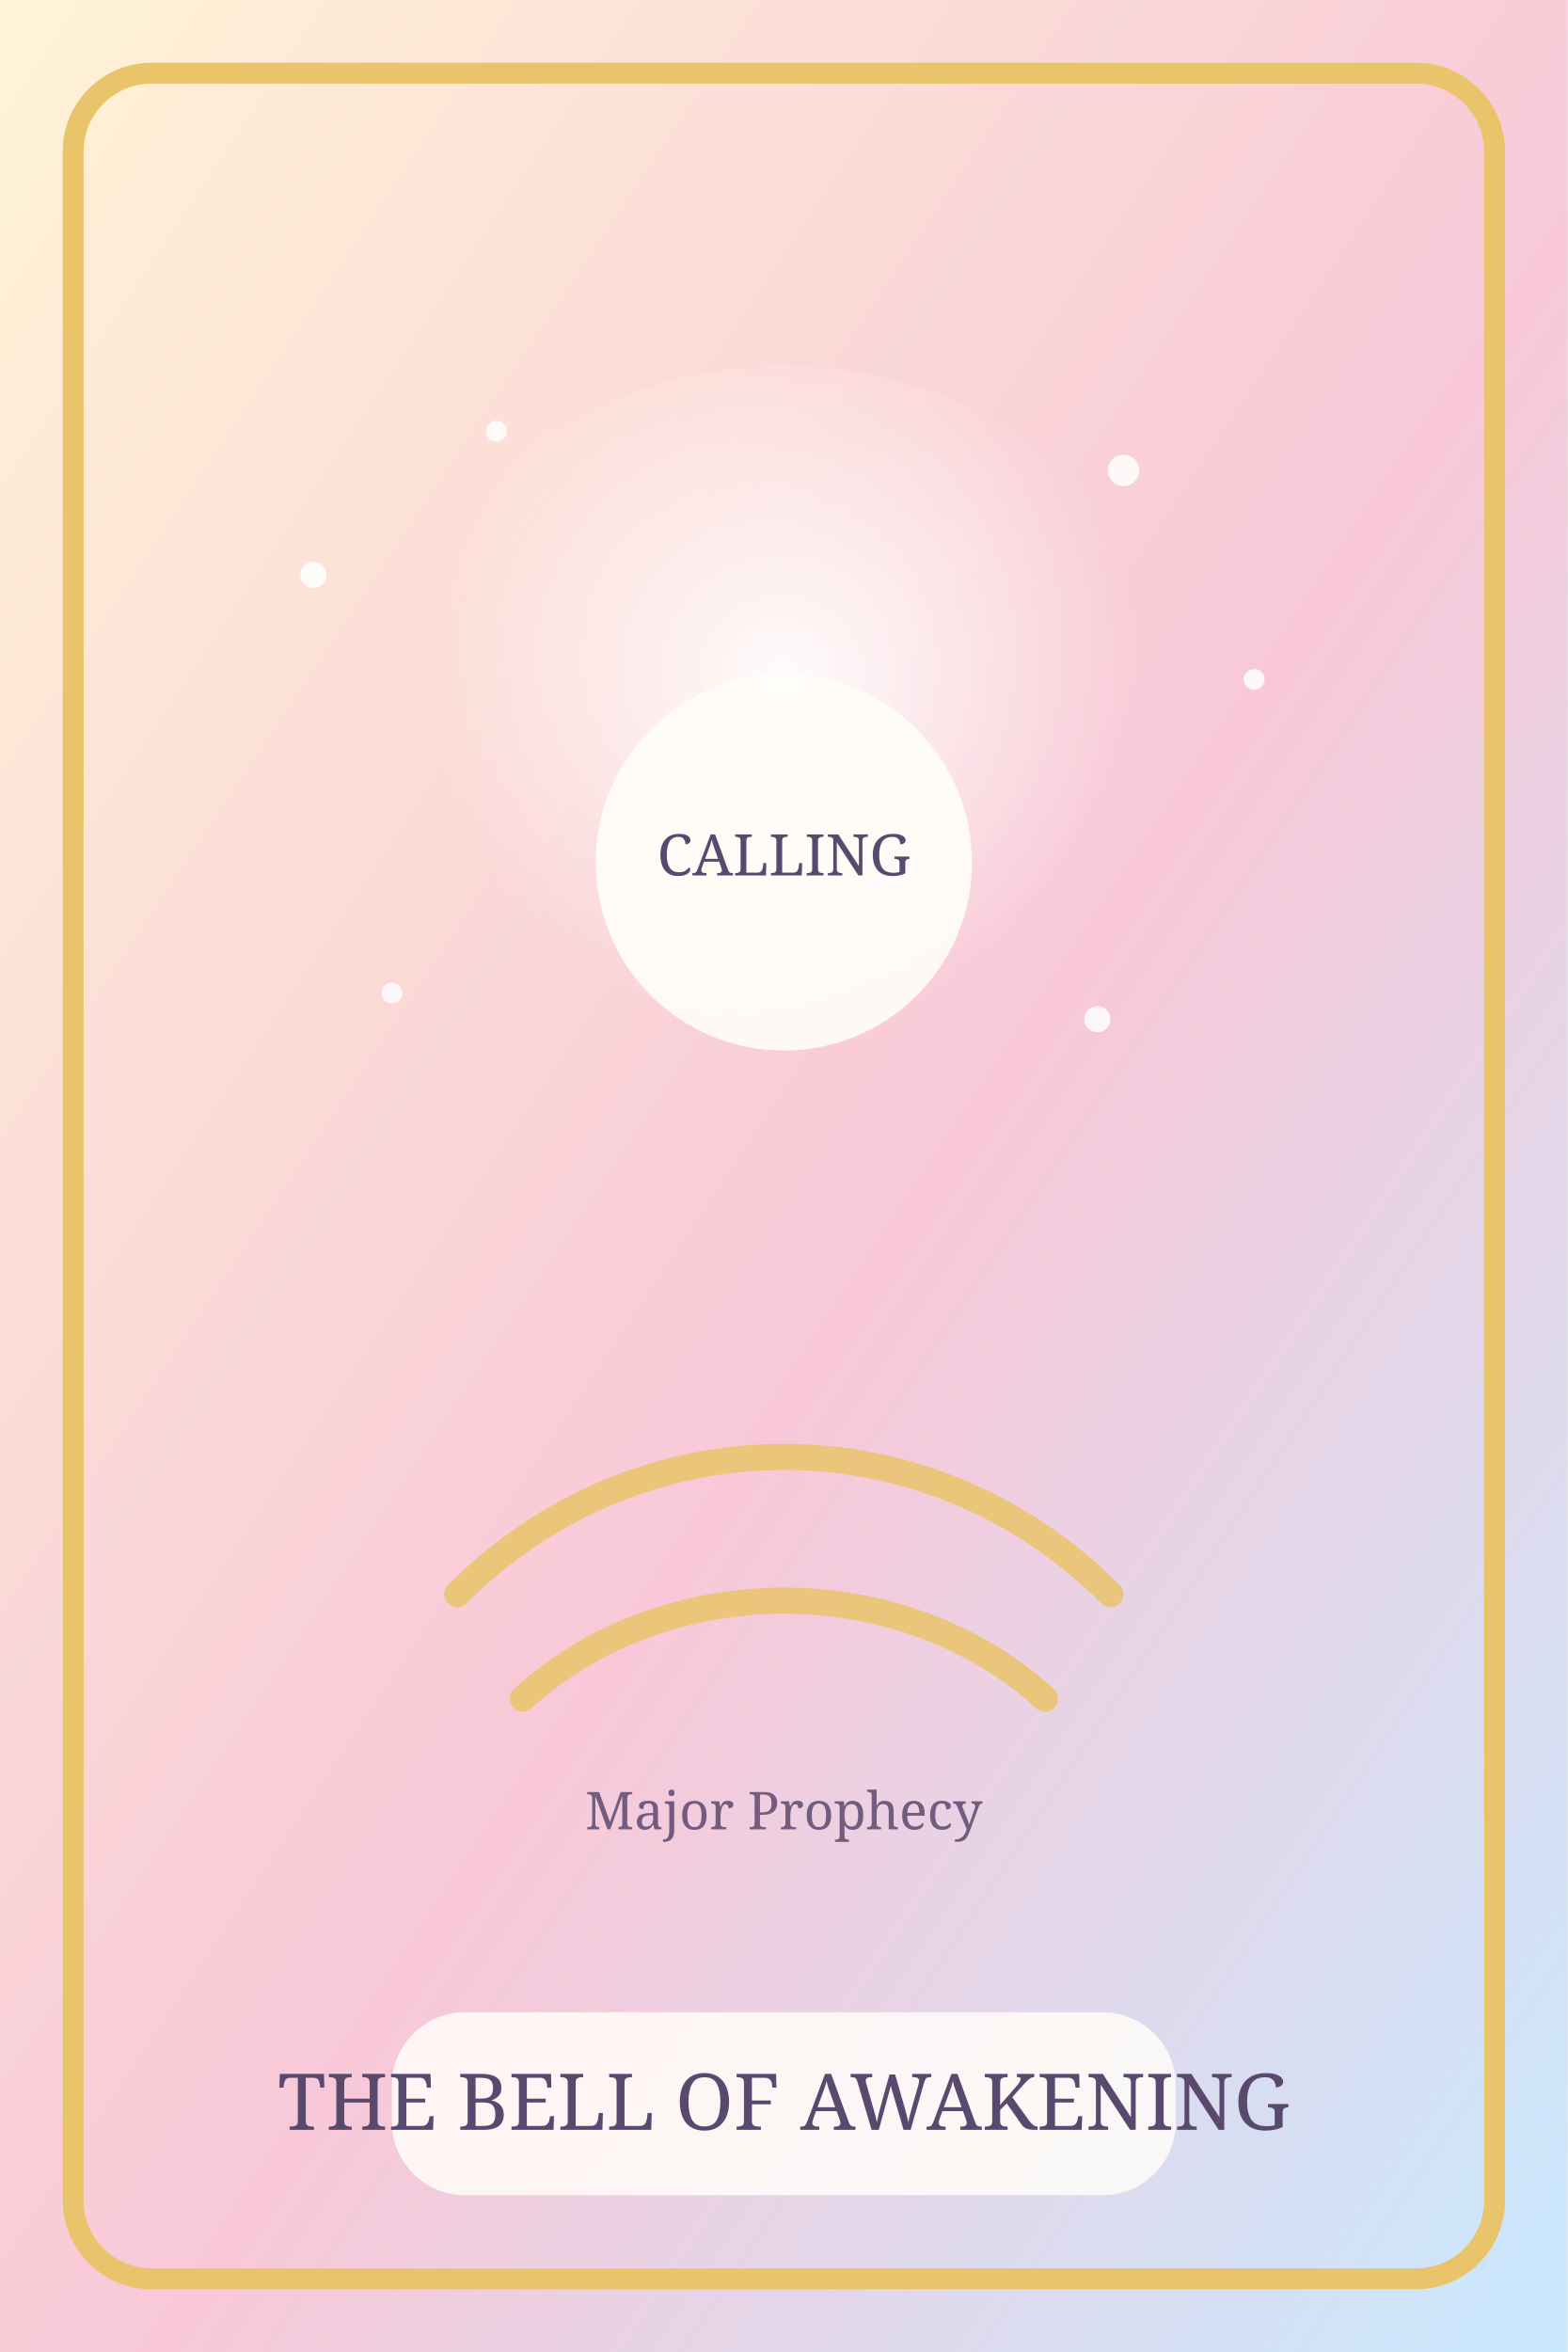
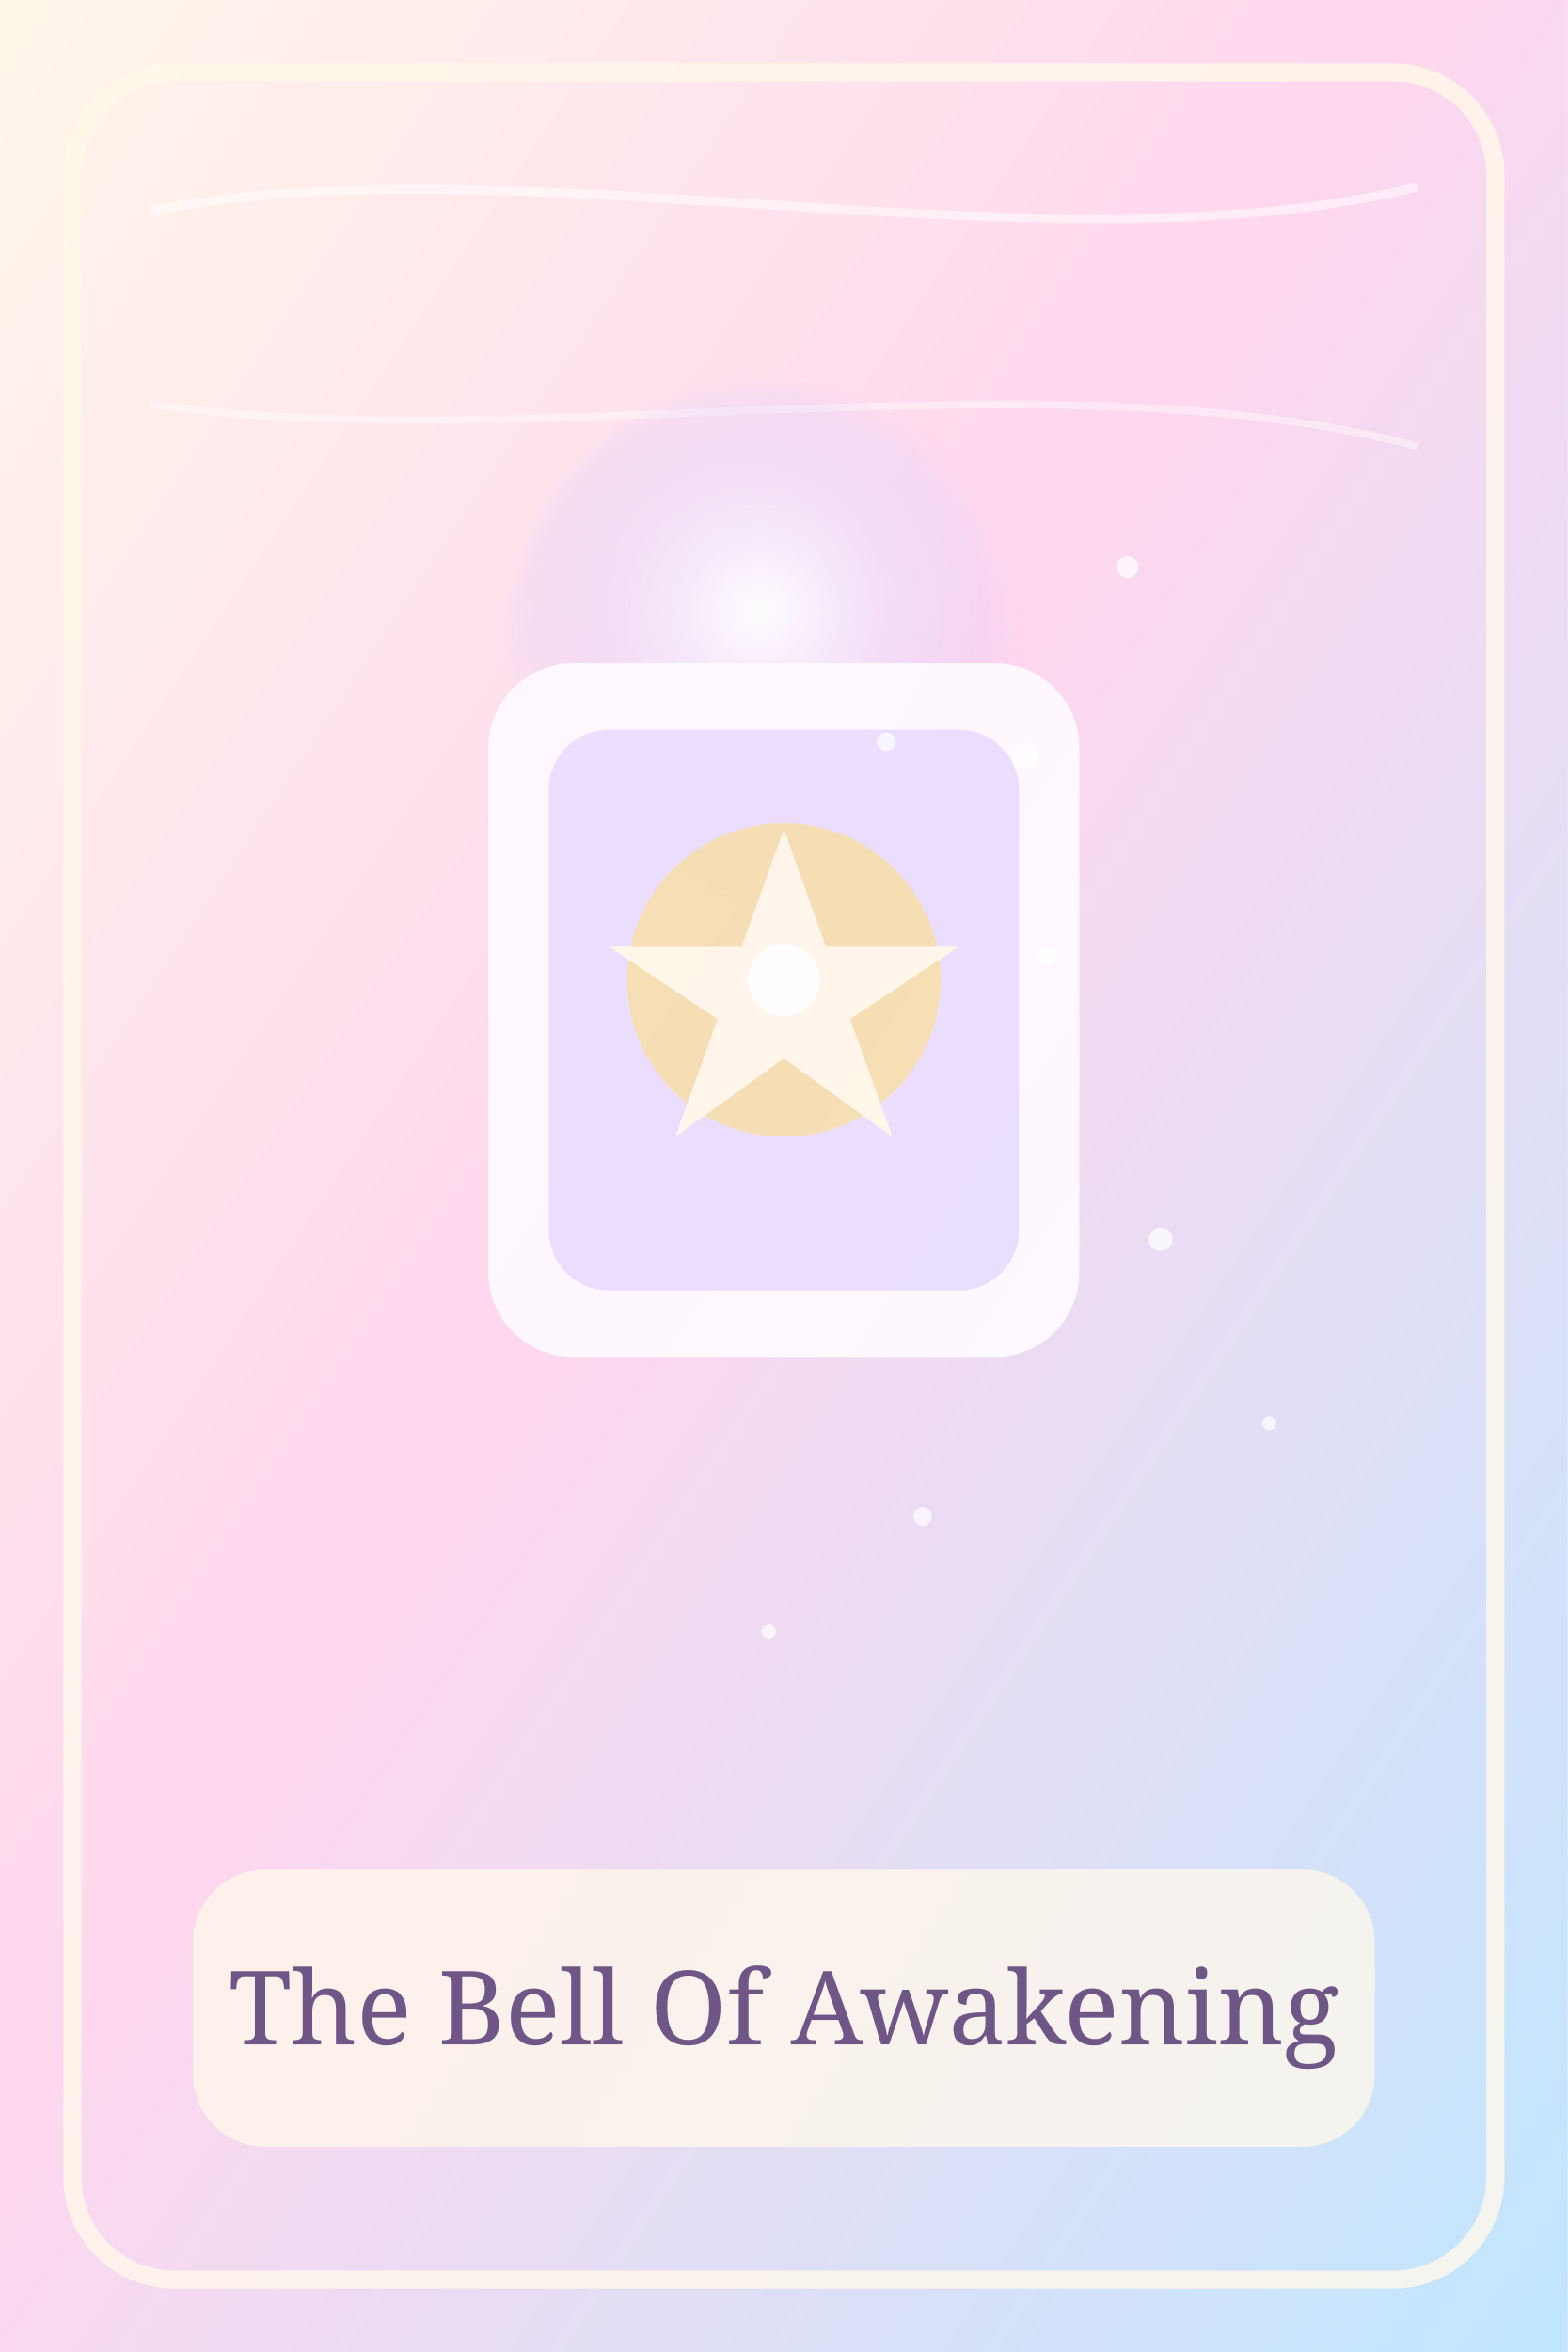
- <svg xmlns="http://www.w3.org/2000/svg" viewBox="0 0 600 900" role="img" aria-label="The Bell of Awakening tarot card art">
+ <svg xmlns="http://www.w3.org/2000/svg" viewBox="0 0 520 780" role="img" aria-labelledby="t d">
  <defs>
    <linearGradient id="bg" x1="0" y1="0" x2="1" y2="1">
-       <stop offset="0%" stop-color="#fff4d6" />
-       <stop offset="55%" stop-color="#f8c8d8" />
-       <stop offset="100%" stop-color="#c8e9ff" />
+       <stop offset="0%" stop-color="#fff7ea" />
+       <stop offset="45%" stop-color="#ffd7ee" />
+       <stop offset="100%" stop-color="#bfe7ff" />
    </linearGradient>
-     <radialGradient id="halo" cx="50%" cy="35%" r="40%">
-       <stop offset="0%" stop-color="#ffffff" stop-opacity="0.9" />
-       <stop offset="100%" stop-color="#ffffff" stop-opacity="0" />
+     <radialGradient id="orb" cx="50%" cy="45%" r="50%">
+       <stop offset="0%" stop-color="#ffffff" stop-opacity="0.98" />
+       <stop offset="100%" stop-color="#d8c8ff" stop-opacity="0.15" />
    </radialGradient>
+     <filter id="soft" x="-20%" y="-20%" width="140%" height="140%">
+       <feGaussianBlur stdDeviation="3" />
+     </filter>
  </defs>
-   <rect width="600" height="900" fill="url(#bg)" />
-   <rect x="28" y="28" width="544" height="844" rx="30" fill="none" stroke="#e9c46a" stroke-width="8" />
-   <circle cx="300" cy="310" r="170" fill="url(#halo)" />
-   <g fill="#fff" opacity="0.85">
-     <circle cx="120" cy="220" r="5" />
-     <circle cx="190" cy="165" r="4" />
-     <circle cx="430" cy="180" r="6" />
-     <circle cx="480" cy="260" r="4" />
-     <circle cx="150" cy="380" r="4" />
-     <circle cx="420" cy="390" r="5" />
+   <rect width="520" height="780" fill="url(#bg)" />
+   <rect x="24" y="24" width="472" height="732" rx="34" fill="none" stroke="#fff8ea" stroke-width="6" opacity=".82" />
+   <path d="M50 70 C170 46,350 92,470 62" stroke="#fff" stroke-opacity=".52" stroke-width="3" fill="none" />
+   <path d="M50 134 C170 152,350 116,470 148" stroke="#fff" stroke-opacity=".4" stroke-width="2.5" fill="none" />
+   <circle cx="252" cy="211" r="82" fill="url(#orb)" filter="url(#soft)" />
+   <g opacity="0.96">
+     <rect x="162" y="220" width="196" height="230" rx="28" fill="#fff9ff" />
+     <rect x="182" y="242" width="156" height="186" rx="20" fill="#d8c8ff" opacity=".55" />
+     <circle cx="260" cy="325" r="52" fill="#f8dfa5" opacity=".85" />
+     <path d="M260 275 L274 314 L318 314 L282 338 L296 377 L260 351 L224 377 L238 338 L202 314 L246 314 Z" fill="#fff7ea" />
+     <circle cx="260" cy="325" r="12" fill="#fff" />
  </g>
-   <g stroke="#e9c46a" stroke-width="10" stroke-linecap="round" fill="none" opacity="0.85">
-     <path d="M175 610 C245 540, 355 540, 425 610" />
-     <path d="M200 650 C255 600, 345 600, 400 650" />
+   <g>
+     <circle cx="385" cy="411" r="3.92" fill="#fff" opacity=".72" />
+     <circle cx="306" cy="503" r="3.08" fill="#fff" opacity=".72" />
+     <circle cx="294" cy="246" r="3.12" fill="#fff" opacity=".72" />
+     <circle cx="374" cy="188" r="3.61" fill="#fff" opacity=".72" />
+     <circle cx="340" cy="251" r="4.37" fill="#fff" opacity=".72" />
+     <circle cx="255" cy="541" r="2.46" fill="#fff" opacity=".72" />
+     <circle cx="421" cy="472" r="2.34" fill="#fff" opacity=".72" />
+     <circle cx="347" cy="317" r="3.15" fill="#fff" opacity=".72" />
  </g>
-   <circle cx="300" cy="330" r="72" fill="#fffdf8" opacity="0.92" />
-   <text x="300" y="335" text-anchor="middle" font-family="Georgia, serif" font-size="22" fill="#5a496e">CALLING</text>
-   <text x="300" y="700" text-anchor="middle" font-family="Georgia, serif" font-size="20" fill="#5a496e" opacity="0.85">Major Prophecy</text>
-   <rect x="150" y="770" width="300" height="70" rx="28" fill="#fffdf8" opacity="0.86" />
-   <text x="300" y="815" text-anchor="middle" font-family="Georgia, serif" font-size="30" fill="#5a496e">THE BELL OF AWAKENING</text>
+   <rect x="64" y="620" width="392" height="92" rx="24" fill="#fff7ea" opacity=".78" />
+   <text x="260" y="678" text-anchor="middle" font-family="'Cormorant Garamond', Georgia, serif" font-size="34" fill="#6f5686">The Bell Of Awakening</text>
</svg>
